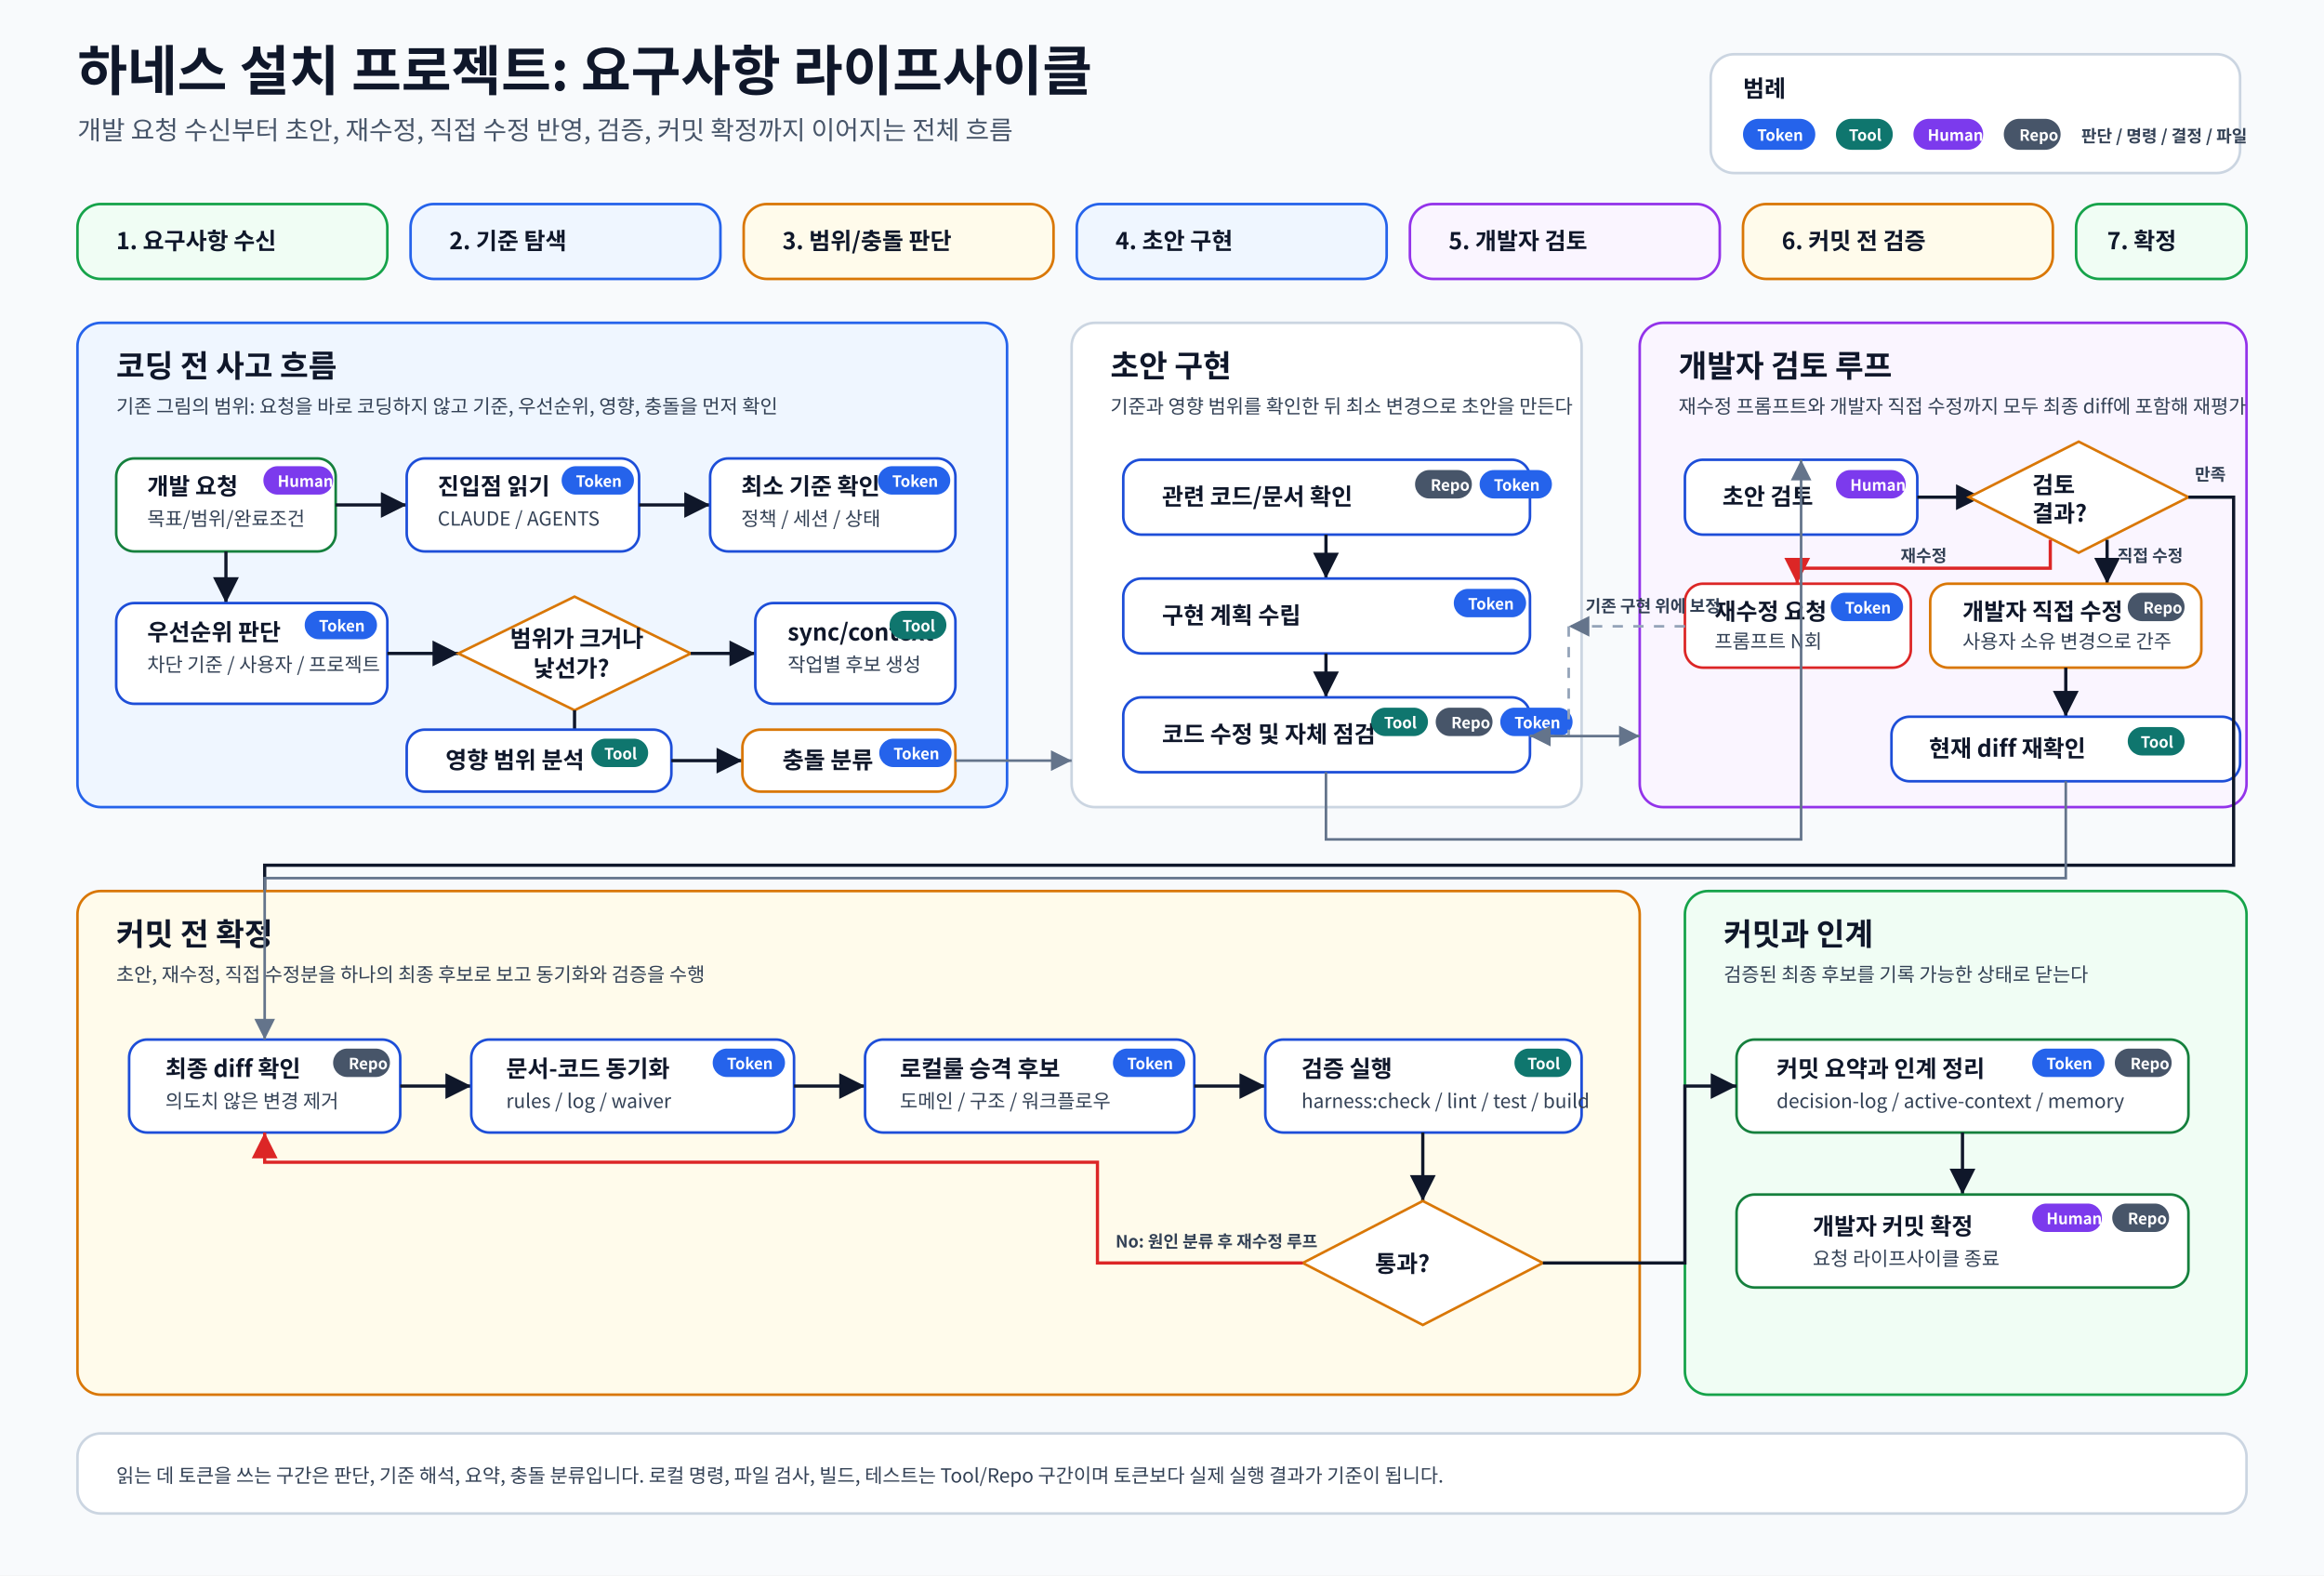
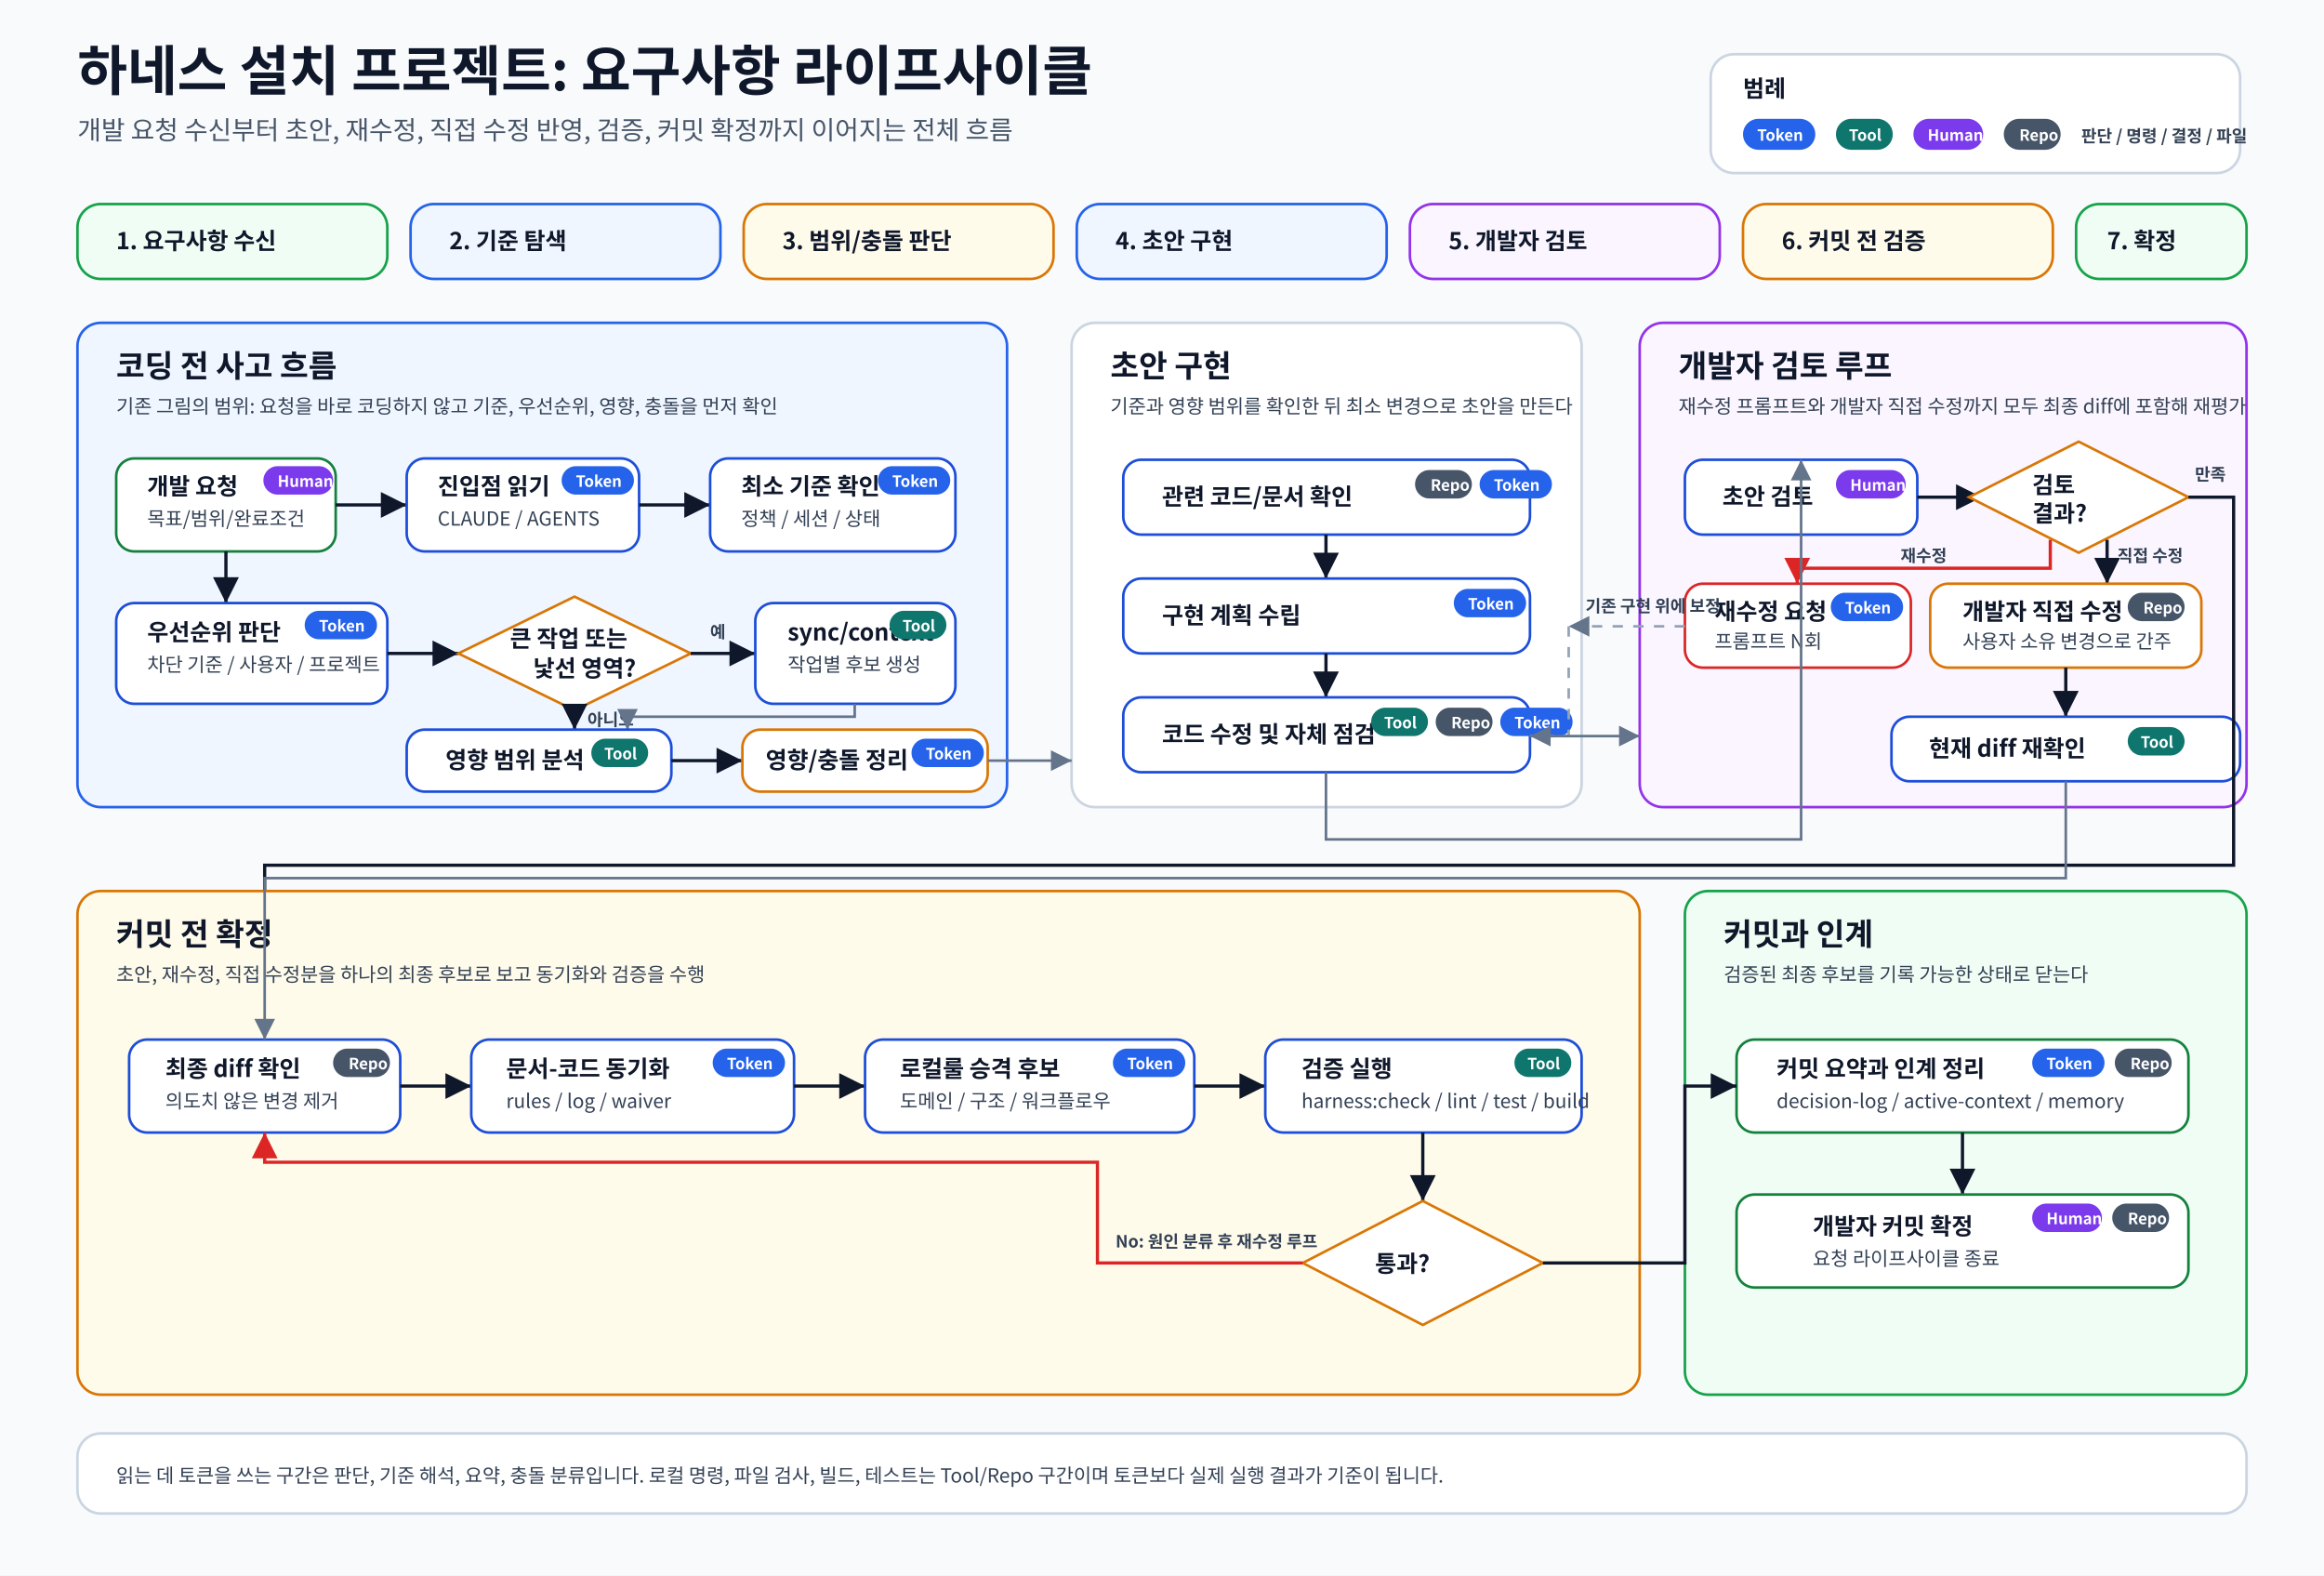
- <svg xmlns="http://www.w3.org/2000/svg" width="1800" height="1220" viewBox="0 0 1800 1220" role="img" aria-labelledby="title desc">
+ <svg xmlns="http://www.w3.org/2000/svg" width="100%" height="100%" viewBox="0 0 1800 1220" preserveAspectRatio="xMidYMid meet" style="display:block;width:100%;height:100%;max-width:100%;max-height:100vh;" role="img" aria-labelledby="title desc">
  <defs>
    <style>
      .bg { fill: #f8fafc; }
      .panel { fill: #ffffff; stroke: #cbd5e1; stroke-width: 2; rx: 18; }
      .panel-blue { fill: #eff6ff; stroke: #2563eb; stroke-width: 2; rx: 18; }
      .panel-green { fill: #f0fdf4; stroke: #16a34a; stroke-width: 2; rx: 18; }
      .panel-amber { fill: #fffbeb; stroke: #d97706; stroke-width: 2; rx: 18; }
      .panel-purple { fill: #faf5ff; stroke: #9333ea; stroke-width: 2; rx: 18; }
      .node { fill: #ffffff; stroke: #1d4ed8; stroke-width: 2; rx: 14; }
      .node-green { fill: #ffffff; stroke: #15803d; stroke-width: 2; rx: 14; }
      .node-amber { fill: #ffffff; stroke: #d97706; stroke-width: 2; rx: 14; }
      .node-red { fill: #ffffff; stroke: #dc2626; stroke-width: 2; rx: 14; }
      .diamond { fill: #ffffff; stroke: #d97706; stroke-width: 2; }
      .title { font: 800 42px "Apple SD Gothic Neo", "Noto Sans CJK KR", Arial, sans-serif; fill: #0f172a; }
      .subtitle { font: 500 20px "Apple SD Gothic Neo", "Noto Sans CJK KR", Arial, sans-serif; fill: #475569; }
      .section { font: 800 24px "Apple SD Gothic Neo", "Noto Sans CJK KR", Arial, sans-serif; fill: #0f172a; }
      .label { font: 700 18px "Apple SD Gothic Neo", "Noto Sans CJK KR", Arial, sans-serif; fill: #0f172a; }
      .small { font: 500 15px "Apple SD Gothic Neo", "Noto Sans CJK KR", Arial, sans-serif; fill: #334155; }
      .tiny { font: 700 13px "Apple SD Gothic Neo", "Noto Sans CJK KR", Arial, sans-serif; fill: #334155; }
      .phase { font: 800 18px "Apple SD Gothic Neo", "Noto Sans CJK KR", Arial, sans-serif; fill: #0f172a; }
      .badge-text { font: 800 12px "Apple SD Gothic Neo", "Noto Sans CJK KR", Arial, sans-serif; fill: #ffffff; }
      .arrow { stroke: #0f172a; stroke-width: 2.5; fill: none; marker-end: url(#arrow); }
      .arrow-soft { stroke: #64748b; stroke-width: 2; fill: none; marker-end: url(#arrow-soft); }
      .arrow-red { stroke: #dc2626; stroke-width: 2.5; fill: none; marker-end: url(#arrow-red); }
      .dash { stroke: #94a3b8; stroke-width: 2; fill: none; stroke-dasharray: 8 8; marker-end: url(#arrow-soft); }
    </style>
    <marker id="arrow" markerWidth="12" markerHeight="12" refX="10" refY="6" orient="auto">
      <path d="M2,2 L10,6 L2,10 Z" fill="#0f172a" />
    </marker>
    <marker id="arrow-soft" markerWidth="12" markerHeight="12" refX="10" refY="6" orient="auto">
      <path d="M2,2 L10,6 L2,10 Z" fill="#64748b" />
    </marker>
    <marker id="arrow-red" markerWidth="12" markerHeight="12" refX="10" refY="6" orient="auto">
      <path d="M2,2 L10,6 L2,10 Z" fill="#dc2626" />
    </marker>
  </defs>
  <rect class="bg" x="0" y="0" width="1800" height="1220" />
  <text class="title" x="60" y="70">하네스 설치 프로젝트: 요구사항 라이프사이클</text>
  <text class="subtitle" x="60" y="108">개발 요청 수신부터 초안, 재수정, 직접 수정 반영, 검증, 커밋 확정까지 이어지는 전체 흐름</text>
  <rect class="panel" x="1325" y="42" width="410" height="92" rx="18" />
  <text class="label" x="1350" y="75">범례</text>
  <rect x="1350" y="92" width="56" height="24" rx="12" fill="#2563eb" />
  <text class="badge-text" x="1361" y="109">Token</text>
  <rect x="1422" y="92" width="44" height="24" rx="12" fill="#0f766e" />
  <text class="badge-text" x="1432" y="109">Tool</text>
  <rect x="1482" y="92" width="54" height="24" rx="12" fill="#7c3aed" />
  <text class="badge-text" x="1493" y="109">Human</text>
  <rect x="1552" y="92" width="44" height="24" rx="12" fill="#475569" />
  <text class="badge-text" x="1564" y="109">Repo</text>
  <text class="tiny" x="1612" y="110">판단 / 명령 / 결정 / 파일</text>
  <g id="phases">
    <rect class="panel-green" x="60" y="158" width="240" height="58" rx="16" />
    <text class="phase" x="90" y="193">1. 요구사항 수신</text>
    <rect class="panel-blue" x="318" y="158" width="240" height="58" rx="16" />
    <text class="phase" x="348" y="193">2. 기준 탐색</text>
    <rect class="panel-amber" x="576" y="158" width="240" height="58" rx="16" />
    <text class="phase" x="606" y="193">3. 범위/충돌 판단</text>
    <rect class="panel-blue" x="834" y="158" width="240" height="58" rx="16" />
    <text class="phase" x="864" y="193">4. 초안 구현</text>
    <rect class="panel-purple" x="1092" y="158" width="240" height="58" rx="16" />
    <text class="phase" x="1122" y="193">5. 개발자 검토</text>
    <rect class="panel-amber" x="1350" y="158" width="240" height="58" rx="16" />
    <text class="phase" x="1380" y="193">6. 커밋 전 검증</text>
    <rect class="panel-green" x="1608" y="158" width="132" height="58" rx="16" />
    <text class="phase" x="1632" y="193">7. 확정</text>
  </g>
  <rect class="panel-blue" x="60" y="250" width="720" height="375" rx="18" />
  <text class="section" x="90" y="292">코딩 전 사고 흐름</text>
  <text class="small" x="90" y="320">기존 그림의 범위: 요청을 바로 코딩하지 않고 기준, 우선순위, 영향, 충돌을 먼저 확인</text>
  <rect class="node-green" x="90" y="355" width="170" height="72" rx="14" />
  <text class="label" x="114" y="383">개발 요청</text>
  <text class="small" x="114" y="407">목표/범위/완료조건</text>
  <rect x="204" y="361" width="54" height="22" rx="11" fill="#7c3aed" />
  <text class="badge-text" x="215" y="377">Human</text>
  <path class="arrow" d="M260 391 H315" />
  <rect class="node" x="315" y="355" width="180" height="72" rx="14" />
  <text class="label" x="339" y="383">진입점 읽기</text>
  <text class="small" x="339" y="407">CLAUDE / AGENTS</text>
  <rect x="435" y="361" width="56" height="22" rx="11" fill="#2563eb" />
  <text class="badge-text" x="446" y="377">Token</text>
  <path class="arrow" d="M495 391 H550" />
  <rect class="node" x="550" y="355" width="190" height="72" rx="14" />
  <text class="label" x="574" y="383">최소 기준 확인</text>
  <text class="small" x="574" y="407">정책 / 세션 / 상태</text>
  <rect x="680" y="361" width="56" height="22" rx="11" fill="#2563eb" />
  <text class="badge-text" x="691" y="377">Token</text>
  <path class="arrow" d="M175 427 V467" />
  <rect class="node" x="90" y="467" width="210" height="78" rx="14" />
  <text class="label" x="114" y="496">우선순위 판단</text>
  <text class="small" x="114" y="520">차단 기준 / 사용자 / 프로젝트</text>
  <rect x="236" y="473" width="56" height="22" rx="11" fill="#2563eb" />
  <text class="badge-text" x="247" y="489">Token</text>
  <path class="arrow" d="M300 506 H355" />
  <polygon class="diamond" points="445,462 535,506 445,550 355,506" />
-   <text class="label" x="395" y="501">범위가 크거나</text>
-   <text class="label" x="413" y="524">낯선가?</text>
+   <text class="label" x="395" y="501">큰 작업 또는</text>
+   <text class="label" x="413" y="524">낯선 영역?</text>
  <path class="arrow" d="M535 506 H585" />
+   <text class="tiny" x="550" y="494">예</text>
  <rect class="node" x="585" y="467" width="155" height="78" rx="14" />
  <text class="label" x="610" y="496">sync/context</text>
  <text class="small" x="610" y="520">작업별 후보 생성</text>
  <rect x="689" y="473" width="44" height="22" rx="11" fill="#0f766e" />
  <text class="badge-text" x="699" y="489">Tool</text>
-   <path class="arrow" d="M445 550 V578 H315" />
+   <path class="arrow" d="M445 550 V565" />
+   <text class="tiny" x="455" y="562">아니오</text>
+   <path class="arrow-soft" d="M662 545 V555 H486 V565" />
  <rect class="node" x="315" y="565" width="205" height="48" rx="14" />
  <text class="label" x="345" y="595">영향 범위 분석</text>
  <rect x="458" y="572" width="44" height="22" rx="11" fill="#0f766e" />
  <text class="badge-text" x="468" y="588">Tool</text>
  <path class="arrow" d="M520 589 H575" />
-   <rect class="node-amber" x="575" y="565" width="165" height="48" rx="14" />
-   <text class="label" x="606" y="595">충돌 분류</text>
-   <rect x="681" y="572" width="56" height="22" rx="11" fill="#2563eb" />
-   <text class="badge-text" x="692" y="588">Token</text>
+   <rect class="node-amber" x="575" y="565" width="190" height="48" rx="14" />
+   <text class="label" x="593" y="595">영향/충돌 정리</text>
+   <rect x="706" y="572" width="56" height="22" rx="11" fill="#2563eb" />
+   <text class="badge-text" x="717" y="588">Token</text>
  <rect class="panel" x="830" y="250" width="395" height="375" rx="18" />
  <text class="section" x="860" y="292">초안 구현</text>
  <text class="small" x="860" y="320">기준과 영향 범위를 확인한 뒤 최소 변경으로 초안을 만든다</text>
  <rect class="node" x="870" y="356" width="315" height="58" rx="14" />
  <text class="label" x="900" y="391">관련 코드/문서 확인</text>
  <rect x="1096" y="364" width="44" height="22" rx="11" fill="#475569" />
  <text class="badge-text" x="1108" y="380">Repo</text>
  <rect x="1146" y="364" width="56" height="22" rx="11" fill="#2563eb" />
  <text class="badge-text" x="1157" y="380">Token</text>
  <path class="arrow" d="M1027 414 V448" />
  <rect class="node" x="870" y="448" width="315" height="58" rx="14" />
  <text class="label" x="900" y="483">구현 계획 수립</text>
  <rect x="1126" y="456" width="56" height="22" rx="11" fill="#2563eb" />
  <text class="badge-text" x="1137" y="472">Token</text>
  <path class="arrow" d="M1027 506 V540" />
  <rect class="node" x="870" y="540" width="315" height="58" rx="14" />
  <text class="label" x="900" y="575">코드 수정 및 자체 점검</text>
  <rect x="1062" y="548" width="44" height="22" rx="11" fill="#0f766e" />
  <text class="badge-text" x="1072" y="564">Tool</text>
  <rect x="1112" y="548" width="44" height="22" rx="11" fill="#475569" />
  <text class="badge-text" x="1124" y="564">Repo</text>
  <rect x="1162" y="548" width="56" height="22" rx="11" fill="#2563eb" />
  <text class="badge-text" x="1173" y="564">Token</text>
  <rect class="panel-purple" x="1270" y="250" width="470" height="375" rx="18" />
  <text class="section" x="1300" y="292">개발자 검토 루프</text>
  <text class="small" x="1300" y="320">재수정 프롬프트와 개발자 직접 수정까지 모두 최종 diff에 포함해 재평가</text>
  <rect class="node" x="1305" y="356" width="180" height="58" rx="14" />
  <text class="label" x="1334" y="391">초안 검토</text>
  <rect x="1422" y="364" width="54" height="22" rx="11" fill="#7c3aed" />
  <text class="badge-text" x="1433" y="380">Human</text>
  <path class="arrow" d="M1485 385 H1535" />
  <polygon class="diamond" points="1610,342 1695,385 1610,428 1525,385" />
  <text class="label" x="1574" y="382">검토</text>
  <text class="label" x="1574" y="404">결과?</text>
  <path class="arrow-red" d="M1588 418 V440 H1392 V452" />
  <text class="tiny" x="1472" y="435">재수정</text>
  <rect class="node-red" x="1305" y="452" width="175" height="65" rx="14" />
  <text class="label" x="1328" y="480">재수정 요청</text>
  <text class="small" x="1328" y="502">프롬프트 N회</text>
  <rect x="1418" y="459" width="56" height="22" rx="11" fill="#2563eb" />
  <text class="badge-text" x="1429" y="475">Token</text>
  <path class="dash" d="M1305 485 H1215" />
  <text class="tiny" x="1228" y="474">기존 구현 위에 보정</text>
  <path class="dash" d="M1215 485 V570 H1185" />
  <path class="arrow" d="M1632 418 V452" />
  <text class="tiny" x="1640" y="435">직접 수정</text>
  <rect class="node-amber" x="1495" y="452" width="210" height="65" rx="14" />
  <text class="label" x="1520" y="480">개발자 직접 수정</text>
  <text class="small" x="1520" y="502">사용자 소유 변경으로 간주</text>
  <rect x="1648" y="459" width="44" height="22" rx="11" fill="#475569" />
  <text class="badge-text" x="1660" y="475">Repo</text>
  <path class="arrow" d="M1600 517 V555" />
  <rect class="node" x="1465" y="555" width="270" height="50" rx="14" />
  <text class="label" x="1494" y="586">현재 diff 재확인</text>
  <rect x="1648" y="563" width="44" height="22" rx="11" fill="#0f766e" />
  <text class="badge-text" x="1658" y="579">Tool</text>
  <path class="arrow" d="M1695 385 H1730 V670 H205 V805" />
  <text class="tiny" x="1700" y="372">만족</text>
  <rect class="panel-amber" x="60" y="690" width="1210" height="390" rx="18" />
  <text class="section" x="90" y="732">커밋 전 확정</text>
  <text class="small" x="90" y="760">초안, 재수정, 직접 수정분을 하나의 최종 후보로 보고 동기화와 검증을 수행</text>
  <rect class="node" x="100" y="805" width="210" height="72" rx="14" />
  <text class="label" x="128" y="834">최종 diff 확인</text>
  <text class="small" x="128" y="858">의도치 않은 변경 제거</text>
  <rect x="258" y="812" width="44" height="22" rx="11" fill="#475569" />
  <text class="badge-text" x="270" y="828">Repo</text>
  <path class="arrow" d="M310 841 H365" />
  <rect class="node" x="365" y="805" width="250" height="72" rx="14" />
  <text class="label" x="392" y="834">문서-코드 동기화</text>
  <text class="small" x="392" y="858">rules / log / waiver</text>
  <rect x="552" y="812" width="56" height="22" rx="11" fill="#2563eb" />
  <text class="badge-text" x="563" y="828">Token</text>
  <path class="arrow" d="M615 841 H670" />
  <rect class="node" x="670" y="805" width="255" height="72" rx="14" />
  <text class="label" x="697" y="834">로컬룰 승격 후보</text>
  <text class="small" x="697" y="858">도메인 / 구조 / 워크플로우</text>
  <rect x="862" y="812" width="56" height="22" rx="11" fill="#2563eb" />
  <text class="badge-text" x="873" y="828">Token</text>
  <path class="arrow" d="M925 841 H980" />
  <rect class="node" x="980" y="805" width="245" height="72" rx="14" />
  <text class="label" x="1008" y="834">검증 실행</text>
  <text class="small" x="1008" y="858">harness:check / lint / test / build</text>
  <rect x="1173" y="812" width="44" height="22" rx="11" fill="#0f766e" />
  <text class="badge-text" x="1183" y="828">Tool</text>
  <path class="arrow" d="M1102 877 V930" />
  <polygon class="diamond" points="1102,930 1195,978 1102,1026 1009,978" />
  <text class="label" x="1065" y="985">통과?</text>
  <path class="arrow-red" d="M1009 978 H850 V900 H205 V877" />
  <text class="tiny" x="864" y="966">No: 원인 분류 후 재수정 루프</text>
  <rect class="panel-green" x="1305" y="690" width="435" height="390" rx="18" />
  <text class="section" x="1335" y="732">커밋과 인계</text>
  <text class="small" x="1335" y="760">검증된 최종 후보를 기록 가능한 상태로 닫는다</text>
  <rect class="node-green" x="1345" y="805" width="350" height="72" rx="14" />
  <path class="arrow" d="M1195 978 H1305 V841 H1345" />
  <text class="label" x="1376" y="834">커밋 요약과 인계 정리</text>
  <text class="small" x="1376" y="858">decision-log / active-context / memory</text>
  <rect x="1574" y="812" width="56" height="22" rx="11" fill="#2563eb" />
  <text class="badge-text" x="1585" y="828">Token</text>
  <rect x="1638" y="812" width="44" height="22" rx="11" fill="#475569" />
  <text class="badge-text" x="1650" y="828">Repo</text>
  <path class="arrow" d="M1520 877 V925" />
  <rect class="node-green" x="1345" y="925" width="350" height="72" rx="14" />
  <text class="label" x="1404" y="956">개발자 커밋 확정</text>
  <text class="small" x="1404" y="980">요청 라이프사이클 종료</text>
  <rect x="1574" y="932" width="54" height="22" rx="11" fill="#7c3aed" />
  <text class="badge-text" x="1585" y="948">Human</text>
  <rect x="1636" y="932" width="44" height="22" rx="11" fill="#475569" />
  <text class="badge-text" x="1648" y="948">Repo</text>
-   <path class="arrow-soft" d="M740 589 H830" />
+   <path class="arrow-soft" d="M765 589 H830" />
  <path class="arrow-soft" d="M1185 570 H1270" />
  <path class="arrow-soft" d="M1600 605 V680 H205 V805" />
  <path class="arrow-soft" d="M1027 598 V650 H1395 V356" />
  <rect class="panel" x="60" y="1110" width="1680" height="62" rx="16" />
  <text class="small" x="90" y="1148">읽는 데 토큰을 쓰는 구간은 판단, 기준 해석, 요약, 충돌 분류입니다. 로컬 명령, 파일 검사, 빌드, 테스트는 Tool/Repo 구간이며 토큰보다 실제 실행 결과가 기준이 됩니다.</text>
</svg>
